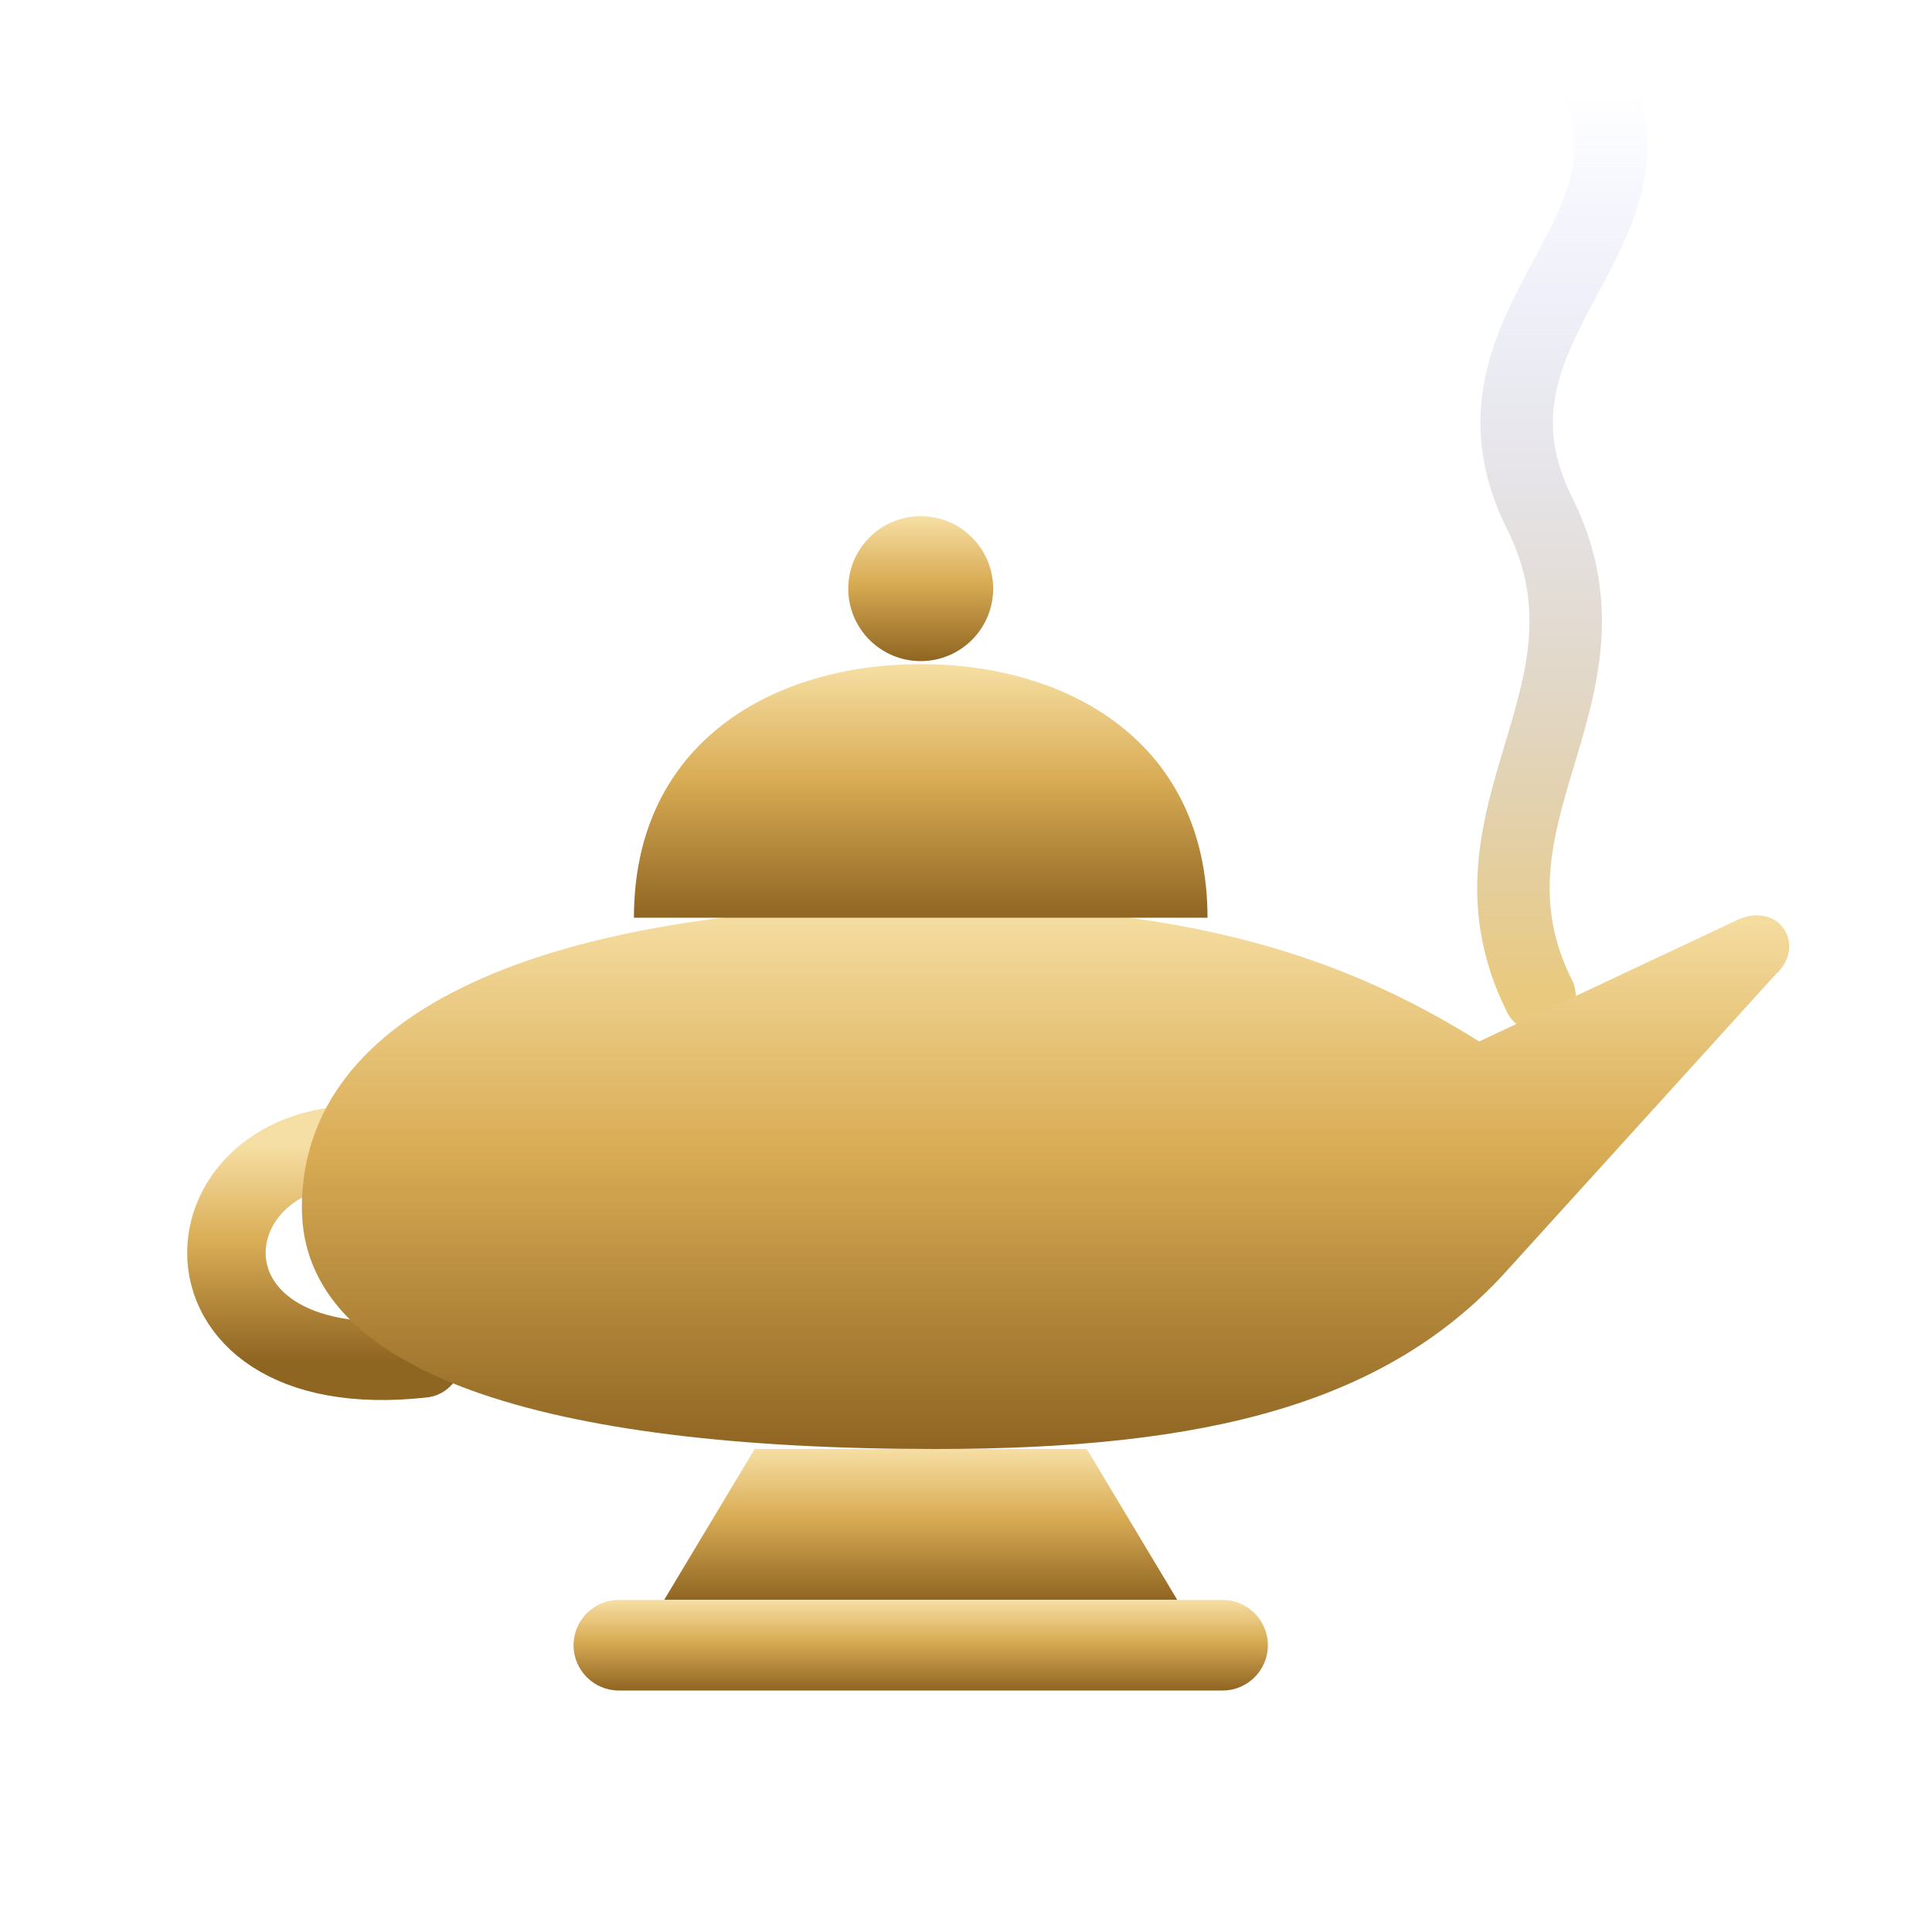
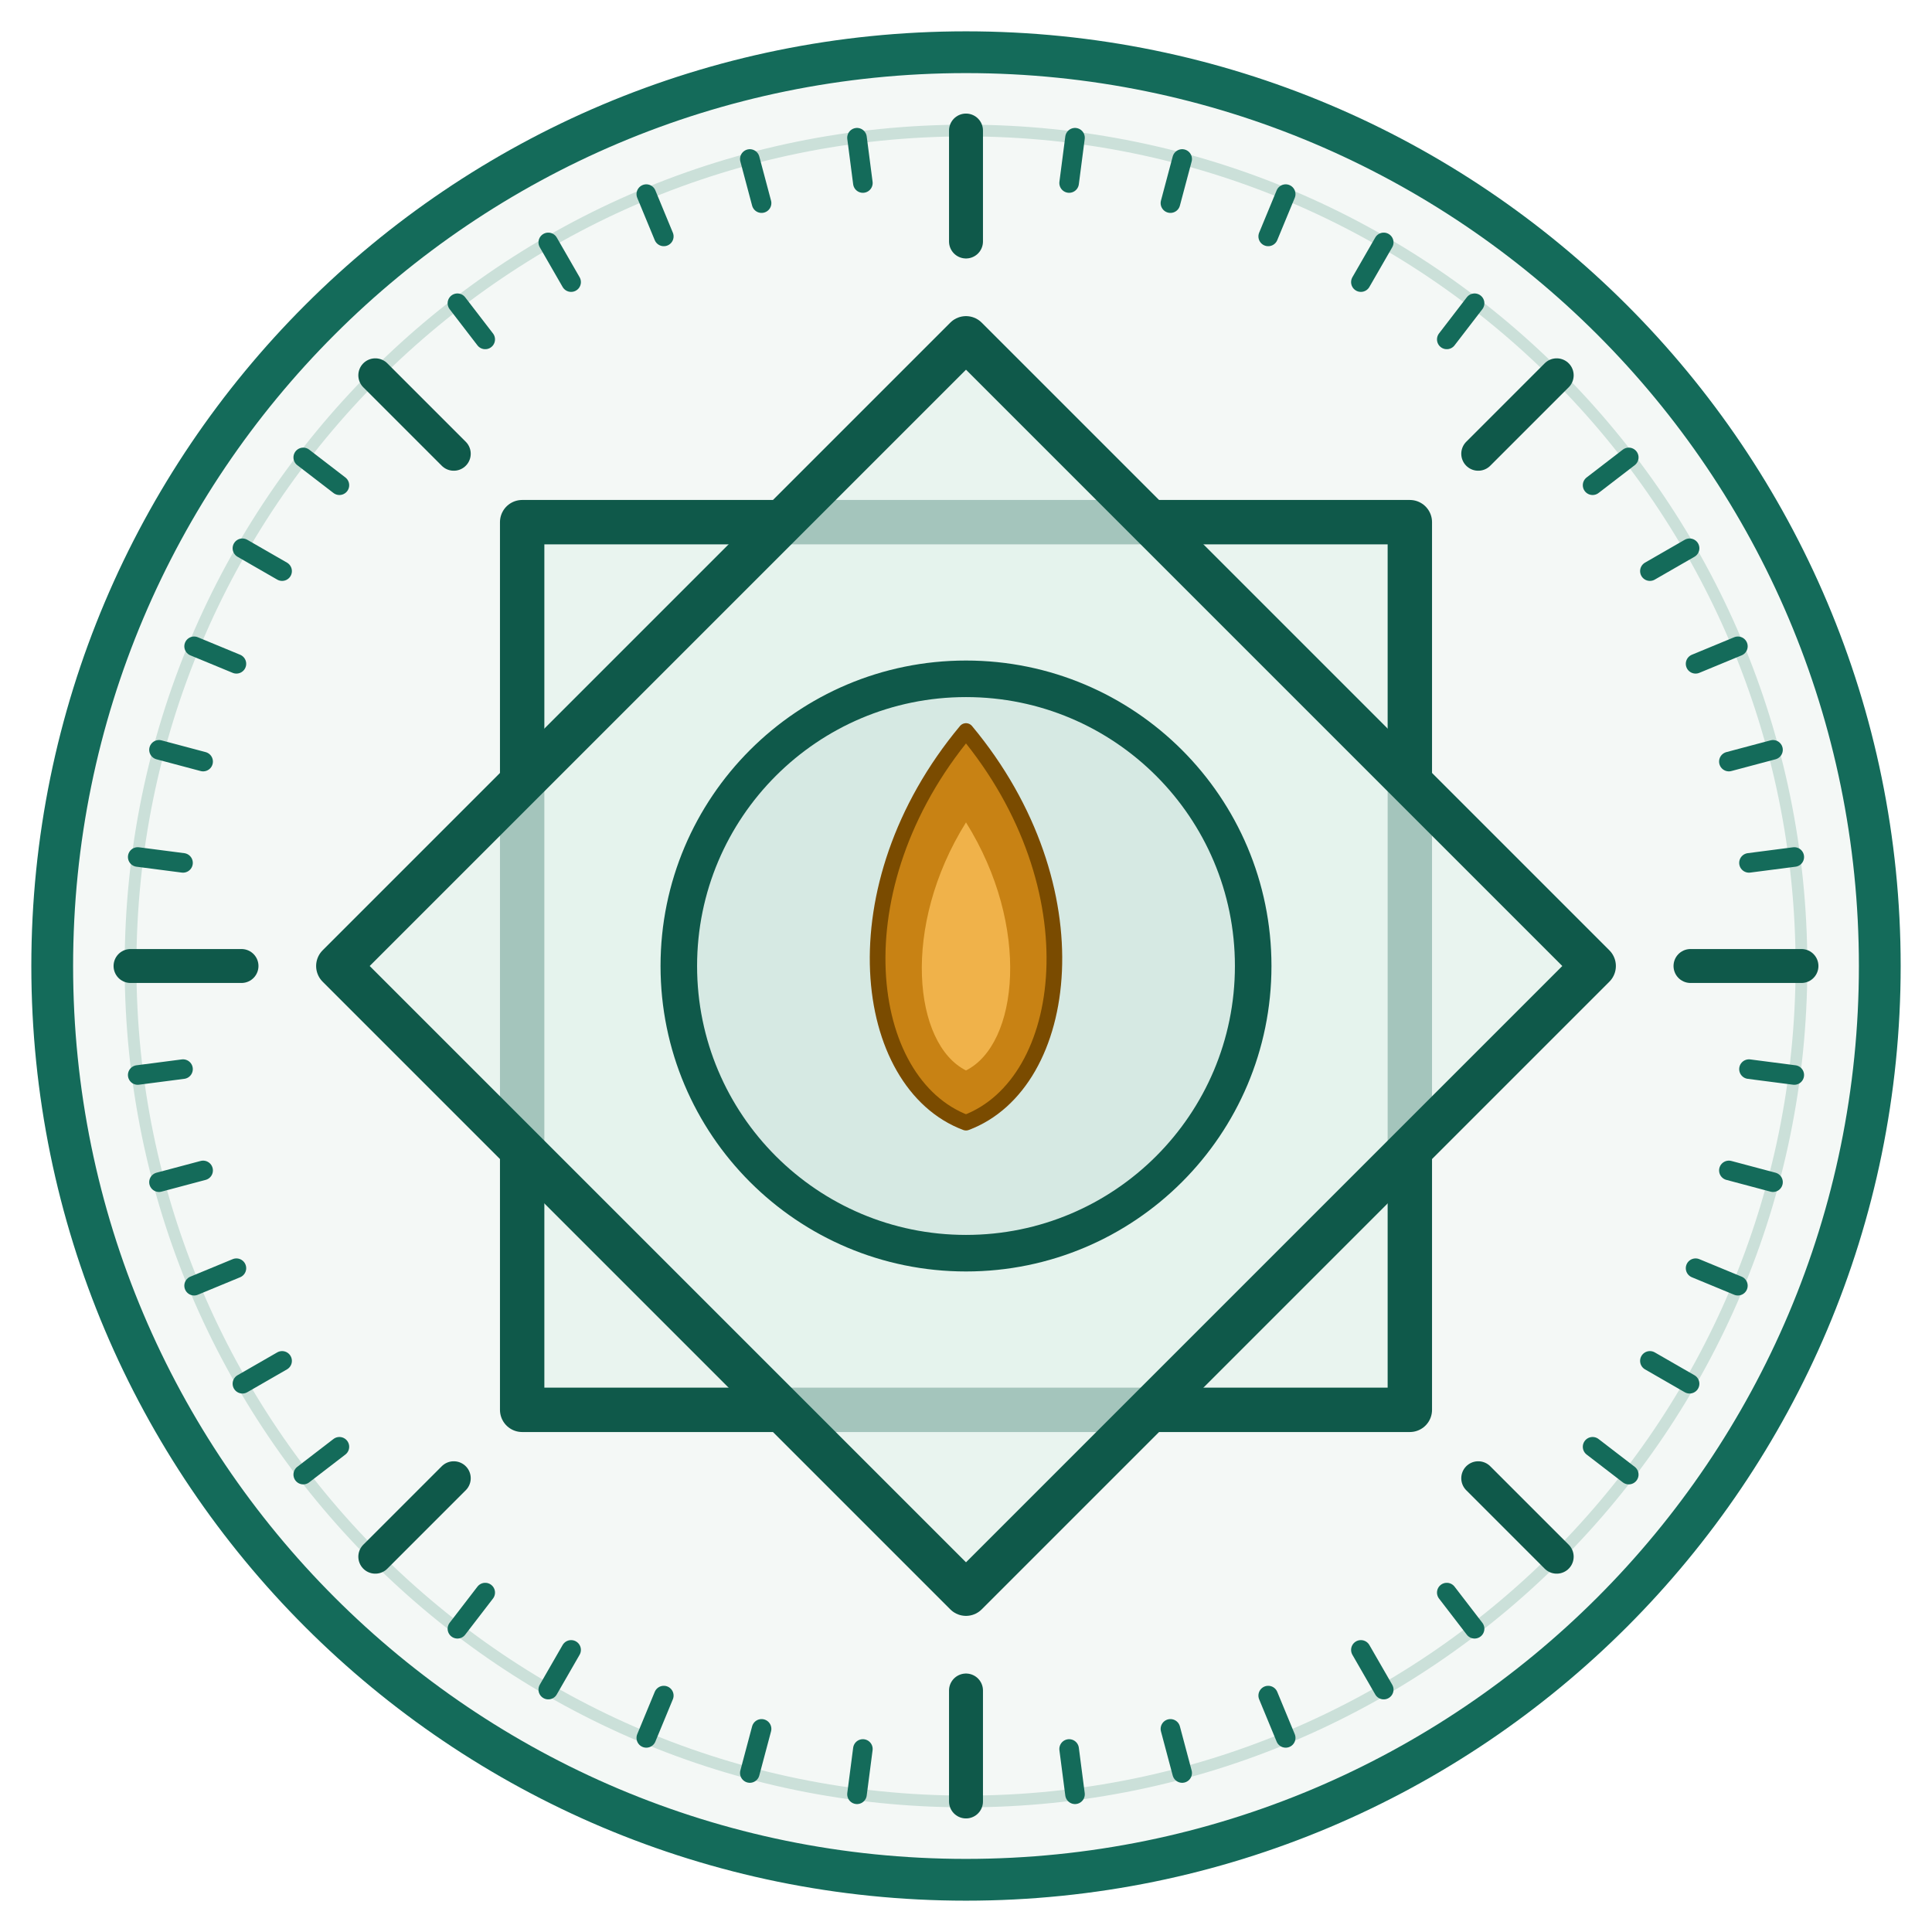
- <svg xmlns="http://www.w3.org/2000/svg" viewBox="0 0 64 64">
-   <defs>
-     <linearGradient id="brass" x1="0" y1="0" x2="0" y2="1">
-       <stop offset="0" stop-color="#f6dfa4" />
-       <stop offset=".45" stop-color="#d9ac55" />
-       <stop offset="1" stop-color="#8f6522" />
-     </linearGradient>
-     <linearGradient id="wisp" x1="0" y1="1" x2="0" y2="0">
-       <stop offset="0" stop-color="#e9c97d" />
-       <stop offset="1" stop-color="#a9b8ff" stop-opacity="0" />
-     </linearGradient>
-   </defs>
-   <path d="M51 33c-3-6 3-10 0-16s4-9 2-14" fill="none" stroke="url(#wisp)" stroke-width="2.4" stroke-linecap="round" />
-   <path d="M13 38c-7-1-8 8 1 7" fill="none" stroke="url(#brass)" stroke-width="2.6" stroke-linecap="round" />
-   <path d="M10 40c0-6.5 8-10 21-10 9 0 14 2 18 4.5l8.5-4c1.4-.7 2.4.8 1.3 1.8L50 42c-4 4.5-10 6-19 6-13 0-21-2.5-21-8z" fill="url(#brass)" />
-   <path d="M21 30.4c0-5.8 4.6-8.4 9.5-8.4s9.5 2.6 9.5 8.4" fill="url(#brass)" />
-   <circle cx="30.5" cy="19.5" r="2.4" fill="url(#brass)" />
-   <path d="M25 48h11l3 5H22z" fill="url(#brass)" />
-   <rect x="19" y="53" width="23" height="3" rx="1.5" fill="url(#brass)" />
+ <svg xmlns="http://www.w3.org/2000/svg" viewBox="0 0 148 148" fill="none">
+   <circle cx="74" cy="74" r="70" fill="#f4f8f6" stroke="#146b5a" stroke-width="3.2" />
+   <circle cx="74" cy="74" r="64" stroke="#cbe0d9" stroke-width="0.9" />
+   <path d="M138 74L129.5 74M119.25 119.25L113.24 113.24M74 138L74 129.5M28.75 119.25L34.76 113.24M10 74L18.5 74M28.75 28.75L34.76 34.76M74 10L74 18.5M119.25 28.75L113.24 34.76" stroke="#0f594a" stroke-width="2.6" stroke-linecap="round" />
+   <path d="M137.45 82.35L133.98 81.9M135.82 90.56L132.44 89.66M133.13 98.49L129.89 97.15M129.43 106L126.39 104.25M124.77 112.96L122 110.83M112.96 124.77L110.83 122M106 129.43L104.25 126.39M98.49 133.13L97.15 129.89M90.56 135.82L89.66 132.44M82.35 137.45L81.9 133.98M65.65 137.45L66.1 133.98M57.44 135.82L58.34 132.44M49.51 133.13L50.85 129.89M42 129.43L43.75 126.39M35.04 124.77L37.17 122M23.23 112.96L26 110.83M18.57 106L21.61 104.25M14.87 98.49L18.11 97.15M12.18 90.56L15.56 89.66M10.55 82.35L14.02 81.9M10.55 65.65L14.02 66.1M12.18 57.44L15.56 58.34M14.87 49.51L18.11 50.85M18.57 42L21.61 43.75M23.23 35.04L26 37.17M35.04 23.23L37.17 26M42 18.57L43.75 21.61M49.51 14.87L50.85 18.11M57.44 12.18L58.34 15.56M65.65 10.55L66.1 14.02M82.35 10.55L81.9 14.02M90.56 12.18L89.66 15.56M98.49 14.87L97.15 18.11M106 18.57L104.25 21.61M112.96 23.23L110.83 26M124.77 35.04L122 37.17M129.43 42L126.39 43.75M133.13 49.51L129.89 50.85M135.82 57.44L132.44 58.34M137.45 65.65L133.98 66.1" stroke="#146b5a" stroke-width="1.5" stroke-linecap="round" />
+   <rect x="40" y="40" width="68" height="68" fill="#e5f2ed" fill-opacity="0.7" stroke="#0f594a" stroke-width="3.4" stroke-linejoin="round" />
+   <rect x="40" y="40" width="68" height="68" transform="rotate(45 74 74)" fill="#e5f2ed" fill-opacity="0.7" stroke="#0f594a" stroke-width="3.4" stroke-linejoin="round" />
+   <circle cx="74" cy="74" r="22" fill="#d6e9e3" stroke="#0f594a" stroke-width="2.8" />
+   <path d="M74 56 C 84 68, 82 83, 74 86 C 66 83, 64 68, 74 56 Z" fill="#c88214" stroke="#7a4b00" stroke-width="1.2" stroke-linejoin="round" />
+   <path d="M74 63 C 79 71, 78 80, 74 82 C 70 80, 69 71, 74 63 Z" fill="#f0b24a" />
</svg>
